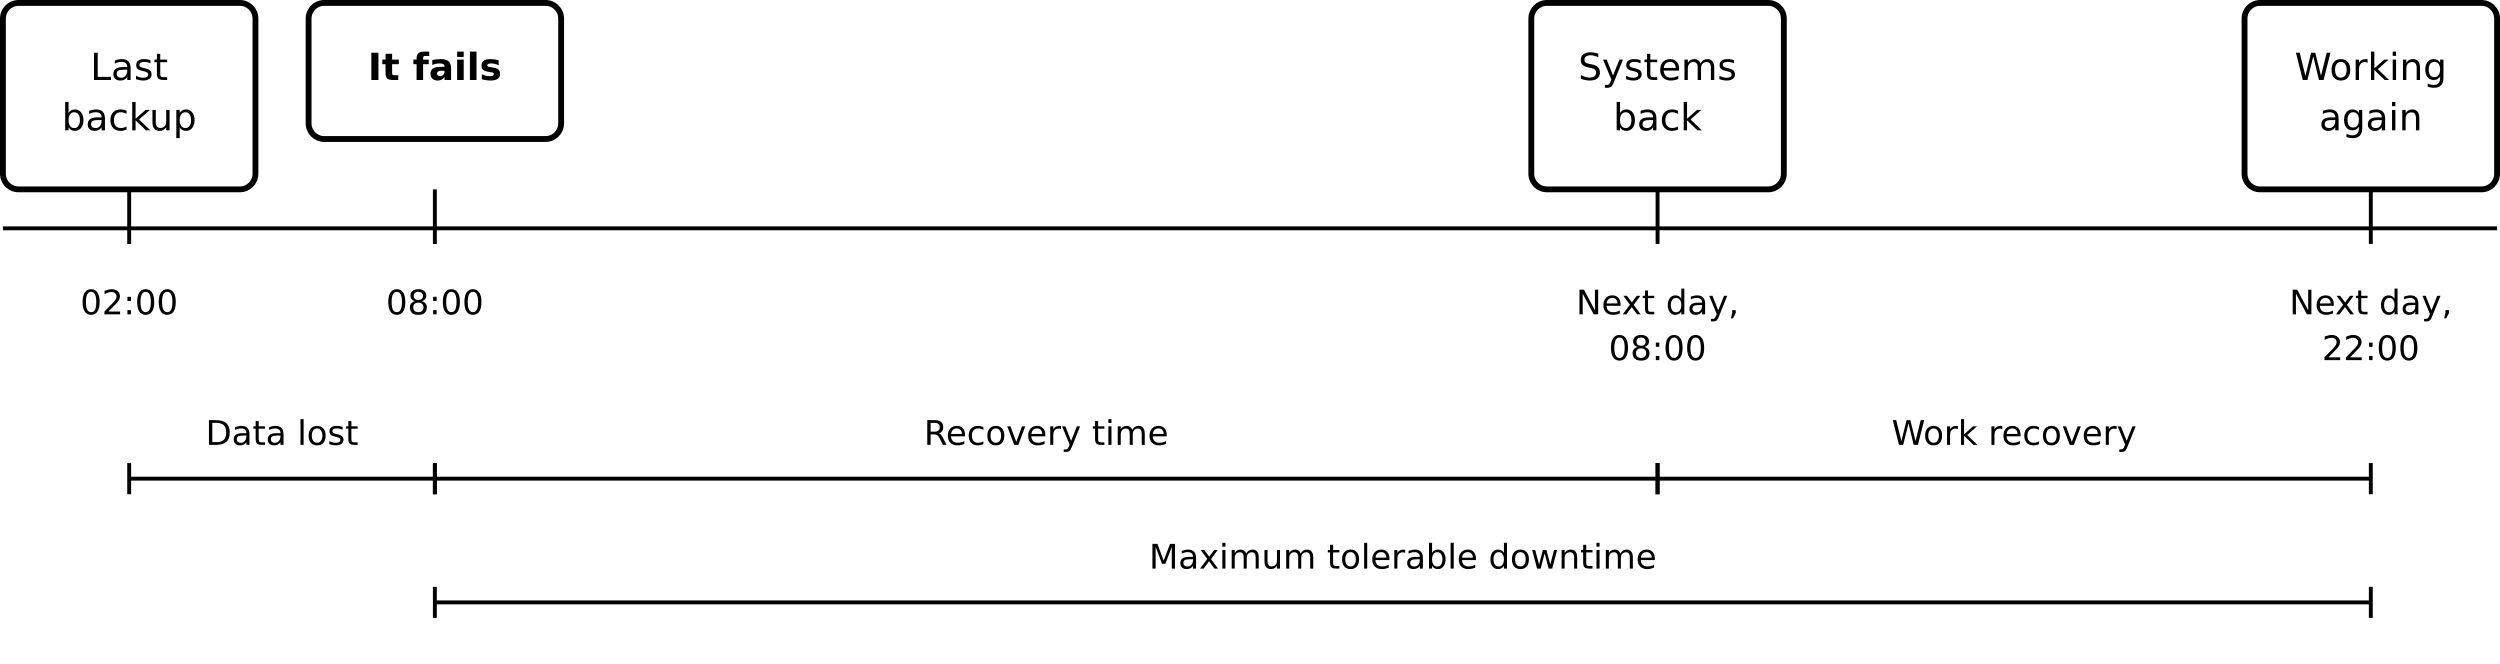
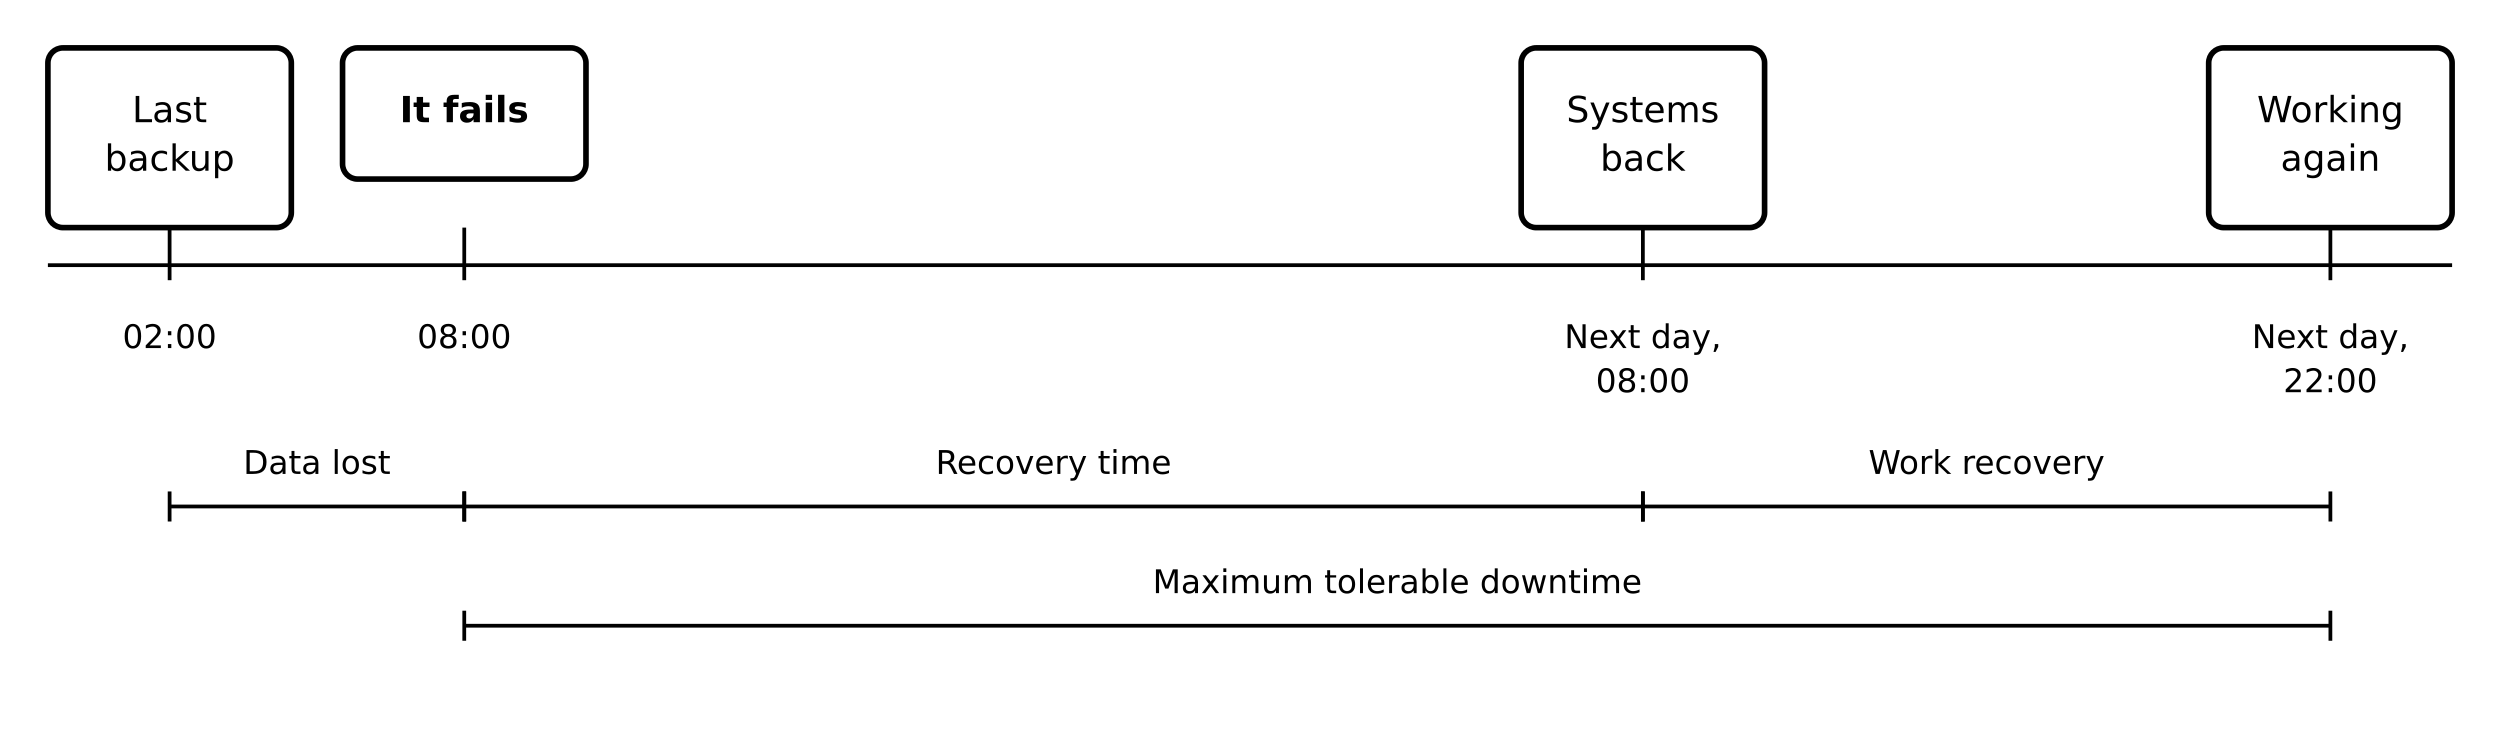
- <svg xmlns="http://www.w3.org/2000/svg" viewBox="-0.75 -0.75 641.5 170.319" role="img" aria-labelledby="ds865a55ecec-title ds865a55ecec-desc">
-   <path d="M 0 57.839 L 640 57.839" fill="none" stroke="currentColor" stroke-width="1" />
-   <path d="M 32.4 47.839 L 32.4 61.839" fill="none" stroke="currentColor" stroke-width="1" />
-   <rect x="0" y="0" width="64.8" height="47.839" rx="4" fill="none" stroke="currentColor" stroke-width="1.5" />
-   <text x="32.4" y="19.773" font-family="'DejaVu Sans', sans-serif" font-size="9.57" fill="currentColor" text-anchor="middle">
+ <svg xmlns="http://www.w3.org/2000/svg" viewBox="-0.75 -0.75 665.5 194.319" role="img" aria-labelledby="ds1fa0adb744-title ds1fa0adb744-desc">
+   <path d="M 12 69.839 L 652 69.839" fill="none" stroke="currentColor" stroke-width="1" />
+   <path d="M 44.4 59.839 L 44.4 73.839" fill="none" stroke="currentColor" stroke-width="1" />
+   <rect x="12" y="12" width="64.8" height="47.839" rx="4" fill="none" stroke="currentColor" stroke-width="1.5" />
+   <text x="44.4" y="31.773" font-family="'DejaVu Sans', sans-serif" font-size="9.57" fill="currentColor" text-anchor="middle">
    <tspan>Last</tspan>
  </text>
-   <text x="32.4" y="32.692" font-family="'DejaVu Sans', sans-serif" font-size="9.57" fill="currentColor" text-anchor="middle">
+   <text x="44.4" y="44.692" font-family="'DejaVu Sans', sans-serif" font-size="9.57" fill="currentColor" text-anchor="middle">
    <tspan>backup</tspan>
  </text>
-   <path d="M 110.836 47.839 L 110.836 61.839" fill="none" stroke="currentColor" stroke-width="1" />
-   <rect x="78.436" y="0" width="64.8" height="34.919" rx="4" fill="none" stroke="currentColor" stroke-width="1.5" />
-   <text x="110.836" y="19.773" font-family="'DejaVu Sans', sans-serif" font-size="9.57" fill="currentColor" text-anchor="middle">
+   <path d="M 122.836 59.839 L 122.836 73.839" fill="none" stroke="currentColor" stroke-width="1" />
+   <rect x="90.436" y="12" width="64.8" height="34.919" rx="4" fill="none" stroke="currentColor" stroke-width="1.5" />
+   <text x="122.836" y="31.773" font-family="'DejaVu Sans', sans-serif" font-size="9.57" fill="currentColor" text-anchor="middle">
    <tspan font-weight="bold">It fails</tspan>
  </text>
-   <path d="M 424.582 47.839 L 424.582 61.839" fill="none" stroke="currentColor" stroke-width="1" />
-   <rect x="392.182" y="0" width="64.8" height="47.839" rx="4" fill="none" stroke="currentColor" stroke-width="1.5" />
-   <text x="424.582" y="19.773" font-family="'DejaVu Sans', sans-serif" font-size="9.57" fill="currentColor" text-anchor="middle">
+   <path d="M 436.582 59.839 L 436.582 73.839" fill="none" stroke="currentColor" stroke-width="1" />
+   <rect x="404.182" y="12" width="64.8" height="47.839" rx="4" fill="none" stroke="currentColor" stroke-width="1.5" />
+   <text x="436.582" y="31.773" font-family="'DejaVu Sans', sans-serif" font-size="9.57" fill="currentColor" text-anchor="middle">
    <tspan>Systems</tspan>
  </text>
-   <text x="424.582" y="32.692" font-family="'DejaVu Sans', sans-serif" font-size="9.57" fill="currentColor" text-anchor="middle">
+   <text x="436.582" y="44.692" font-family="'DejaVu Sans', sans-serif" font-size="9.57" fill="currentColor" text-anchor="middle">
    <tspan>back</tspan>
  </text>
-   <path d="M 607.6 47.839 L 607.6 61.839" fill="none" stroke="currentColor" stroke-width="1" />
-   <rect x="575.2" y="0" width="64.8" height="47.839" rx="4" fill="none" stroke="currentColor" stroke-width="1.5" />
-   <text x="607.6" y="19.773" font-family="'DejaVu Sans', sans-serif" font-size="9.57" fill="currentColor" text-anchor="middle">
+   <path d="M 619.6 59.839 L 619.6 73.839" fill="none" stroke="currentColor" stroke-width="1" />
+   <rect x="587.2" y="12" width="64.8" height="47.839" rx="4" fill="none" stroke="currentColor" stroke-width="1.5" />
+   <text x="619.6" y="31.773" font-family="'DejaVu Sans', sans-serif" font-size="9.57" fill="currentColor" text-anchor="middle">
    <tspan>Working</tspan>
  </text>
-   <text x="607.6" y="32.692" font-family="'DejaVu Sans', sans-serif" font-size="9.57" fill="currentColor" text-anchor="middle">
+   <text x="619.6" y="44.692" font-family="'DejaVu Sans', sans-serif" font-size="9.57" fill="currentColor" text-anchor="middle">
    <tspan>again</tspan>
  </text>
-   <text x="32.4" y="79.915" font-family="'DejaVu Sans', sans-serif" font-size="8.7" fill="currentColor" text-anchor="middle">
+   <text x="44.4" y="91.915" font-family="'DejaVu Sans', sans-serif" font-size="8.7" fill="currentColor" text-anchor="middle">
    <tspan>02:00</tspan>
  </text>
-   <text x="110.836" y="79.915" font-family="'DejaVu Sans', sans-serif" font-size="8.7" fill="currentColor" text-anchor="middle">
+   <text x="122.836" y="91.915" font-family="'DejaVu Sans', sans-serif" font-size="8.7" fill="currentColor" text-anchor="middle">
    <tspan>08:00</tspan>
  </text>
-   <text x="424.582" y="79.915" font-family="'DejaVu Sans', sans-serif" font-size="8.7" fill="currentColor" text-anchor="middle">
+   <text x="436.582" y="91.915" font-family="'DejaVu Sans', sans-serif" font-size="8.7" fill="currentColor" text-anchor="middle">
    <tspan>Next day,</tspan>
  </text>
-   <text x="424.582" y="91.66" font-family="'DejaVu Sans', sans-serif" font-size="8.7" fill="currentColor" text-anchor="middle">
+   <text x="436.582" y="103.66" font-family="'DejaVu Sans', sans-serif" font-size="8.7" fill="currentColor" text-anchor="middle">
    <tspan>08:00</tspan>
  </text>
-   <text x="607.6" y="79.915" font-family="'DejaVu Sans', sans-serif" font-size="8.7" fill="currentColor" text-anchor="middle">
+   <text x="619.6" y="91.915" font-family="'DejaVu Sans', sans-serif" font-size="8.7" fill="currentColor" text-anchor="middle">
    <tspan>Next day,</tspan>
  </text>
-   <text x="607.6" y="91.66" font-family="'DejaVu Sans', sans-serif" font-size="8.7" fill="currentColor" text-anchor="middle">
+   <text x="619.6" y="103.66" font-family="'DejaVu Sans', sans-serif" font-size="8.7" fill="currentColor" text-anchor="middle">
    <tspan>22:00</tspan>
  </text>
-   <path d="M 32.4 122.074 L 110.836 122.074" fill="none" stroke="currentColor" stroke-width="1" />
-   <path d="M 32.4 118.074 L 32.4 126.074" fill="none" stroke="currentColor" stroke-width="1" />
-   <path d="M 110.836 118.074 L 110.836 126.074" fill="none" stroke="currentColor" stroke-width="1" />
-   <text x="71.618" y="113.405" font-family="'DejaVu Sans', sans-serif" font-size="8.7" fill="currentColor" text-anchor="middle">
+   <path d="M 44.4 134.074 L 122.836 134.074" fill="none" stroke="currentColor" stroke-width="1" />
+   <path d="M 44.4 130.074 L 44.4 138.074" fill="none" stroke="currentColor" stroke-width="1" />
+   <path d="M 122.836 130.074 L 122.836 138.074" fill="none" stroke="currentColor" stroke-width="1" />
+   <text x="83.618" y="125.405" font-family="'DejaVu Sans', sans-serif" font-size="8.7" fill="currentColor" text-anchor="middle">
    <tspan>Data lost</tspan>
  </text>
-   <path d="M 110.836 122.074 L 424.582 122.074" fill="none" stroke="currentColor" stroke-width="1" />
-   <path d="M 110.836 118.074 L 110.836 126.074" fill="none" stroke="currentColor" stroke-width="1" />
-   <path d="M 424.582 118.074 L 424.582 126.074" fill="none" stroke="currentColor" stroke-width="1" />
-   <text x="267.709" y="113.405" font-family="'DejaVu Sans', sans-serif" font-size="8.7" fill="currentColor" text-anchor="middle">
+   <path d="M 122.836 134.074 L 436.582 134.074" fill="none" stroke="currentColor" stroke-width="1" />
+   <path d="M 122.836 130.074 L 122.836 138.074" fill="none" stroke="currentColor" stroke-width="1" />
+   <path d="M 436.582 130.074 L 436.582 138.074" fill="none" stroke="currentColor" stroke-width="1" />
+   <text x="279.709" y="125.405" font-family="'DejaVu Sans', sans-serif" font-size="8.7" fill="currentColor" text-anchor="middle">
    <tspan>Recovery time</tspan>
  </text>
-   <path d="M 424.582 122.074 L 607.6 122.074" fill="none" stroke="currentColor" stroke-width="1" />
-   <path d="M 424.582 118.074 L 424.582 126.074" fill="none" stroke="currentColor" stroke-width="1" />
-   <path d="M 607.6 118.074 L 607.6 126.074" fill="none" stroke="currentColor" stroke-width="1" />
-   <text x="516.091" y="113.405" font-family="'DejaVu Sans', sans-serif" font-size="8.7" fill="currentColor" text-anchor="middle">
+   <path d="M 436.582 134.074 L 619.6 134.074" fill="none" stroke="currentColor" stroke-width="1" />
+   <path d="M 436.582 130.074 L 436.582 138.074" fill="none" stroke="currentColor" stroke-width="1" />
+   <path d="M 619.6 130.074 L 619.6 138.074" fill="none" stroke="currentColor" stroke-width="1" />
+   <text x="528.091" y="125.405" font-family="'DejaVu Sans', sans-serif" font-size="8.7" fill="currentColor" text-anchor="middle">
    <tspan>Work recovery</tspan>
  </text>
-   <path d="M 110.836 153.819 L 607.6 153.819" fill="none" stroke="currentColor" stroke-width="1" />
-   <path d="M 110.836 149.819 L 110.836 157.819" fill="none" stroke="currentColor" stroke-width="1" />
-   <path d="M 607.6 149.819 L 607.6 157.819" fill="none" stroke="currentColor" stroke-width="1" />
-   <text x="359.218" y="145.15" font-family="'DejaVu Sans', sans-serif" font-size="8.7" fill="currentColor" text-anchor="middle">
+   <path d="M 122.836 165.819 L 619.6 165.819" fill="none" stroke="currentColor" stroke-width="1" />
+   <path d="M 122.836 161.819 L 122.836 169.819" fill="none" stroke="currentColor" stroke-width="1" />
+   <path d="M 619.6 161.819 L 619.6 169.819" fill="none" stroke="currentColor" stroke-width="1" />
+   <text x="371.218" y="157.15" font-family="'DejaVu Sans', sans-serif" font-size="8.7" fill="currentColor" text-anchor="middle">
    <tspan>Maximum tolerable downtime</tspan>
  </text>
</svg>
